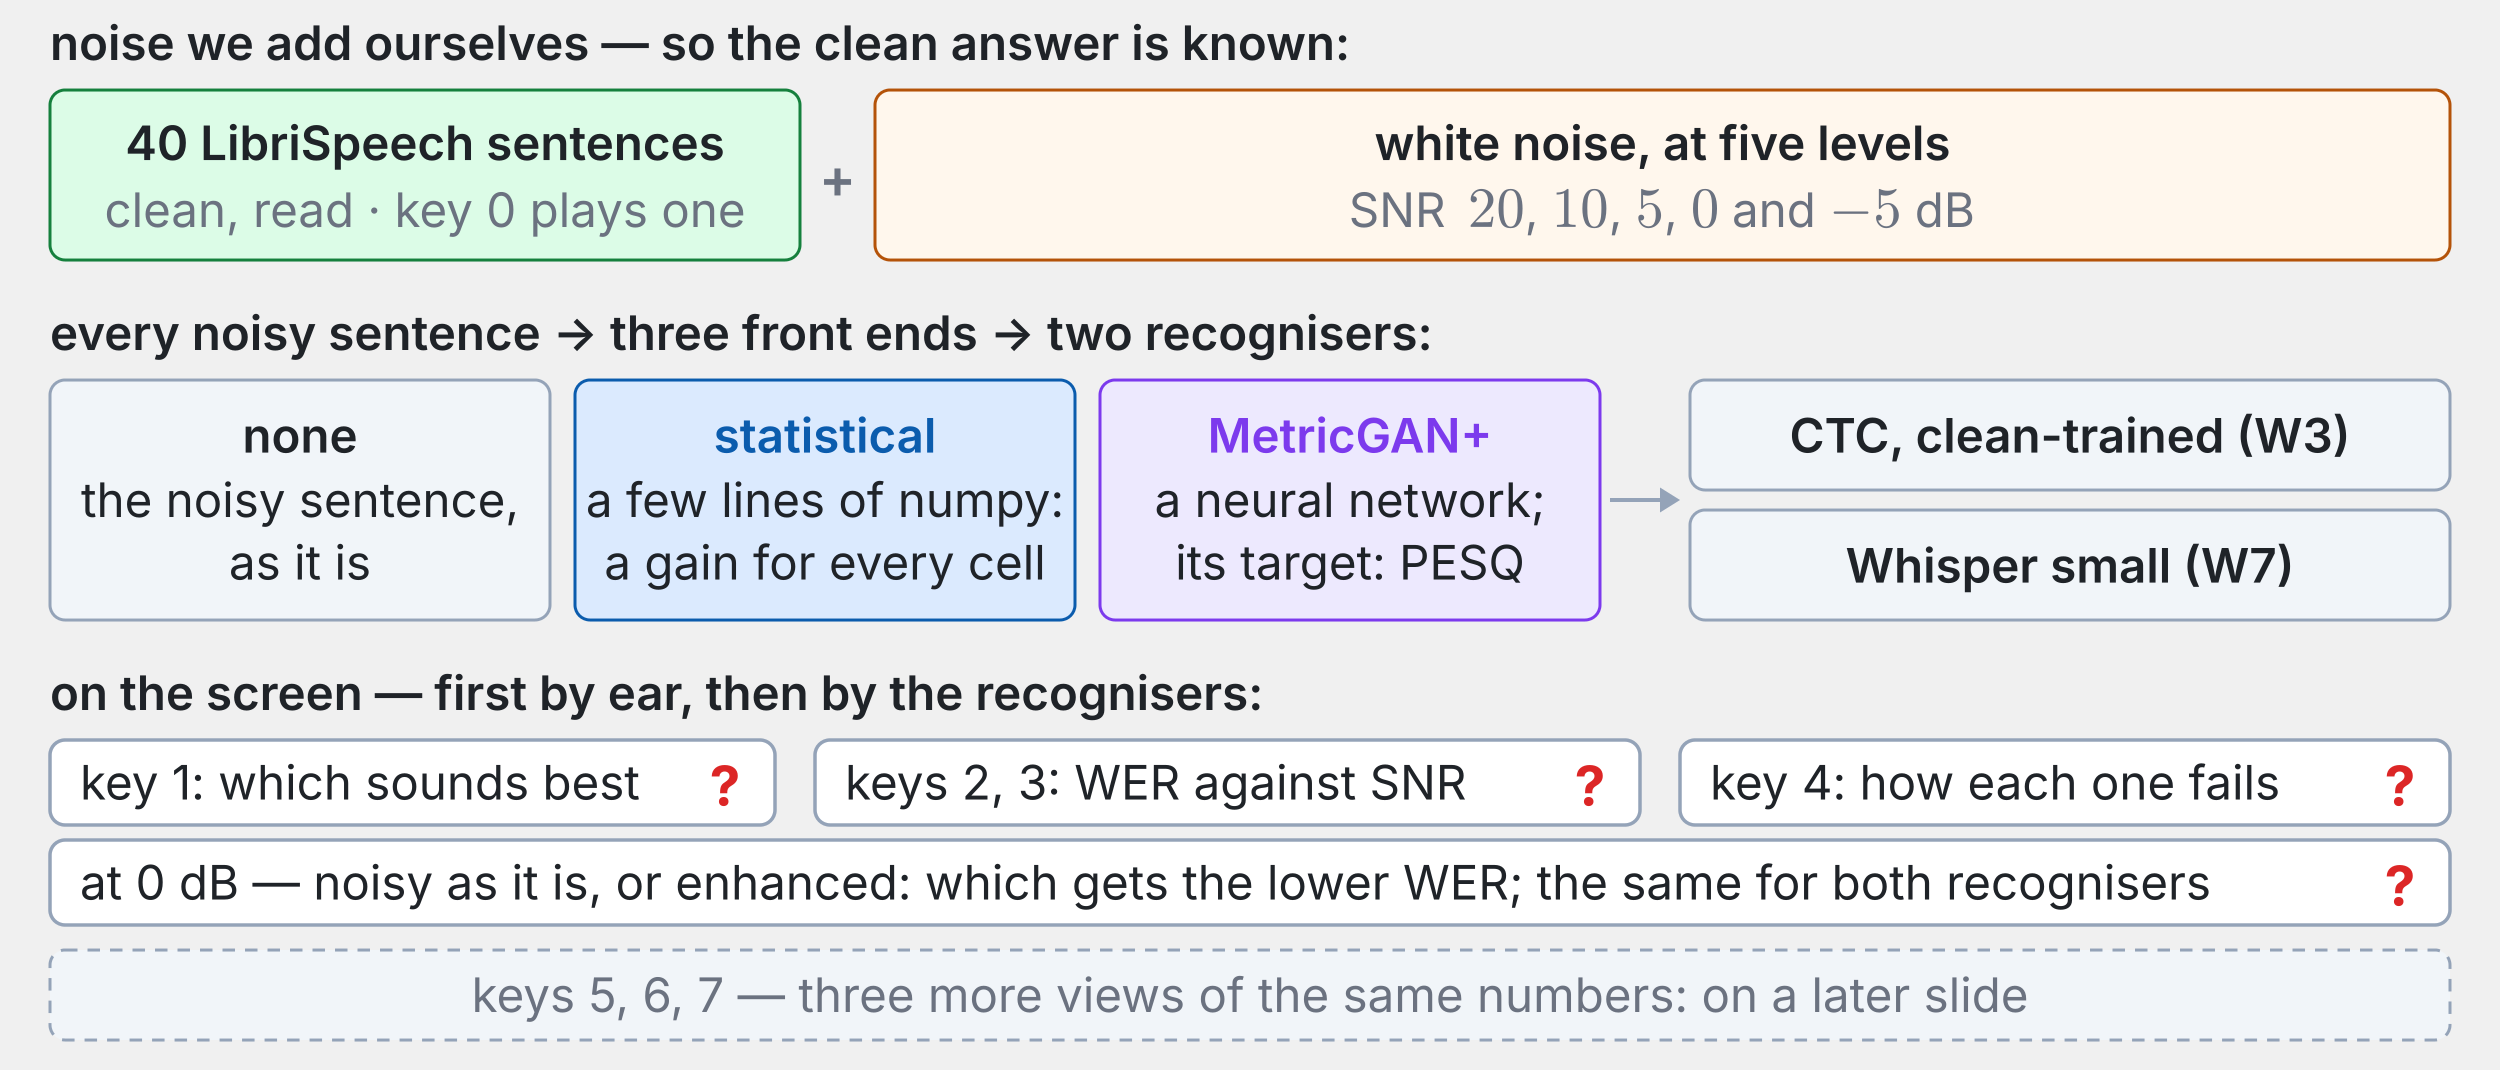
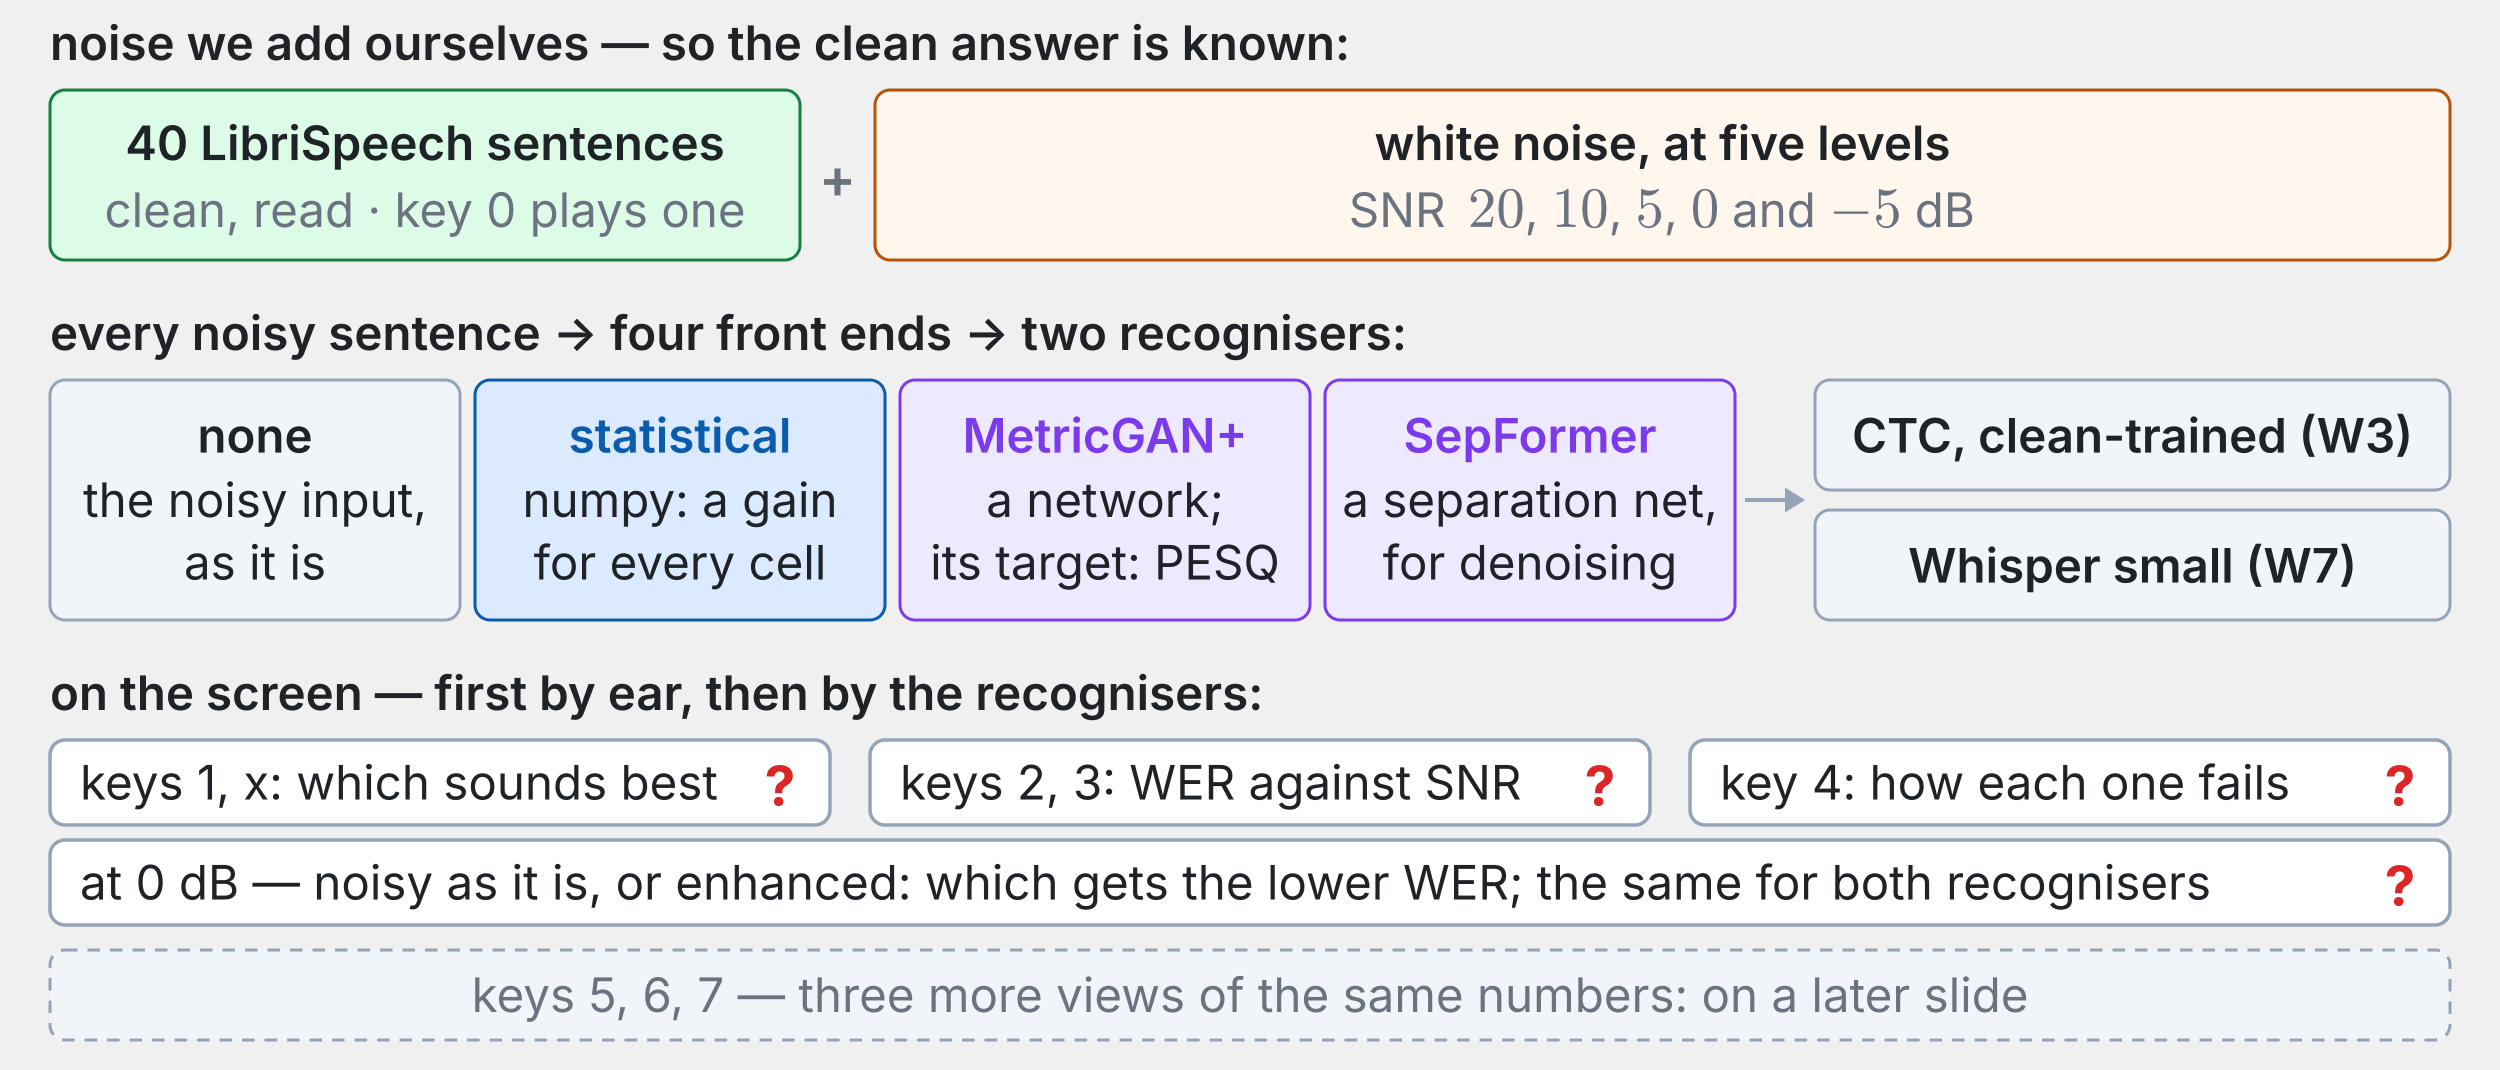
<svg xmlns="http://www.w3.org/2000/svg" xmlns:xlink="http://www.w3.org/1999/xlink" viewBox="0 0 1000 428" width="100%" role="img" font-family="system-ui,-apple-system,Segoe UI,sans-serif">
  <g class="fragment" data-fragment-index="0">
    <text x="20.0" y="24.0" font-size="19" font-weight="600" fill="#1f2328" text-anchor="start" dominant-baseline="auto">noise we add ourselves — so the clean answer is known:</text>
    <rect x="20.0" y="36.0" width="300.0" height="68.0" rx="6" fill="#dcfce7" stroke="#15803d" stroke-width="1.2" />
    <text x="170.0" y="57.0" font-size="19" font-weight="600" fill="#1f2328" text-anchor="middle" dominant-baseline="middle">40 LibriSpeech sentences</text>
    <text x="170.0" y="90.8" font-size="19" font-weight="400" fill="#6b7280" text-anchor="middle" dominant-baseline="auto">clean, read · key 0 plays one</text>
    <text x="335.0" y="71.0" font-size="22" font-weight="600" fill="#6b7280" text-anchor="middle" dominant-baseline="middle">+</text>
    <rect x="350.0" y="36.0" width="630.0" height="68.0" rx="6" fill="#fff7ed" stroke="#b45309" stroke-width="1.2" />
    <text x="665.0" y="57.0" font-size="19" font-weight="600" fill="#1f2328" text-anchor="middle" dominant-baseline="middle">white noise, at five levels</text>
    <text x="539.5" y="90.8" font-size="19" font-weight="400" fill="#6b7280" text-anchor="start" dominant-baseline="auto" textLength="42.5" lengthAdjust="spacing">SNR</text>
    <svg x="587.13" y="73.516" width="22.8" height="22.066" viewBox="0 0 22.8 22.066">
      <defs>
        <style type="text/css">*{stroke-linejoin: round; stroke-linecap: butt}</style>
      </defs>
      <g id="w10t74-figure_1">
        <g id="w10t74-patch_1">
          <path d="M 0 22.066  L 22.8 22.066  L 22.8 0  L 0 0  L 0 22.066  z " style="fill: none" />
        </g>
        <g id="w10t74-text_1">
          <g style="fill: #6b7280" transform="translate(0 17.32444) scale(0.228 -0.228)">
            <defs>
              <path id="w10t74-Cmr10-32" d="M 319 0  L 319 172  Q 319 188 331 206  L 1325 1306  Q 1550 1550 1690 1715  Q 1831 1881 1968 2097  Q 2106 2313 2186 2536  Q 2266 2759 2266 3009  Q 2266 3272 2169 3511  Q 2072 3750 1880 3894  Q 1688 4038 1416 4038  Q 1138 4038 916 3870  Q 694 3703 603 3438  Q 628 3444 672 3444  Q 816 3444 917 3347  Q 1019 3250 1019 3097  Q 1019 2950 917 2848  Q 816 2747 672 2747  Q 522 2747 420 2851  Q 319 2956 319 3097  Q 319 3338 409 3548  Q 500 3759 670 3923  Q 841 4088 1055 4175  Q 1269 4263 1509 4263  Q 1875 4263 2190 4108  Q 2506 3953 2690 3670  Q 2875 3388 2875 3009  Q 2875 2731 2753 2481  Q 2631 2231 2440 2026  Q 2250 1822 1953 1562  Q 1656 1303 1563 1216  L 838 519  L 1453 519  Q 1906 519 2211 526  Q 2516 534 2534 550  Q 2609 631 2688 1141  L 2875 1141  L 2694 0  L 319 0  z " transform="scale(0.015625)" />
              <path id="w10t74-Cmr10-30" d="M 1600 -141  Q 816 -141 533 504  Q 250 1150 250 2041  Q 250 2597 351 3087  Q 453 3578 754 3920  Q 1056 4263 1600 4263  Q 2022 4263 2290 4056  Q 2559 3850 2700 3523  Q 2841 3197 2892 2823  Q 2944 2450 2944 2041  Q 2944 1491 2842 1011  Q 2741 531 2444 195  Q 2147 -141 1600 -141  z M 1600 25  Q 1956 25 2131 390  Q 2306 756 2347 1200  Q 2388 1644 2388 2144  Q 2388 2625 2347 3031  Q 2306 3438 2132 3767  Q 1959 4097 1600 4097  Q 1238 4097 1063 3765  Q 888 3434 847 3029  Q 806 2625 806 2144  Q 806 1788 823 1472  Q 841 1156 916 820  Q 991 484 1158 254  Q 1325 25 1600 25  z " transform="scale(0.015625)" />
            </defs>
            <use xlink:href="#w10t74-Cmr10-32" transform="translate(0 0.390625)" />
            <use xlink:href="#w10t74-Cmr10-30" transform="translate(50 0.390625)" />
          </g>
        </g>
      </g>
    </svg>
    <text x="609.9" y="90.8" font-size="19" font-weight="400" fill="#6b7280" text-anchor="start" dominant-baseline="auto" textLength="5.6" lengthAdjust="spacing">,</text>
    <svg x="620.659" y="73.516" width="22.8" height="22.066" viewBox="0 0 22.8 22.066">
      <defs>
        <style type="text/css">*{stroke-linejoin: round; stroke-linecap: butt}</style>
      </defs>
      <g id="w10t75-figure_1">
        <g id="w10t75-patch_1">
          <path d="M 0 22.066  L 22.8 22.066  L 22.8 0  L 0 0  L 0 22.066  z " style="fill: none" />
        </g>
        <g id="w10t75-text_1">
          <g style="fill: #6b7280" transform="translate(0 17.32444) scale(0.228 -0.228)">
            <defs>
              <path id="w10t75-Cmr10-31" d="M 594 0  L 594 225  Q 1394 225 1394 428  L 1394 3788  Q 1063 3628 556 3628  L 556 3853  Q 1341 3853 1741 4263  L 1831 4263  Q 1853 4263 1873 4245  Q 1894 4228 1894 4206  L 1894 428  Q 1894 225 2694 225  L 2694 0  L 594 0  z " transform="scale(0.015625)" />
              <path id="w10t75-Cmr10-30" d="M 1600 -141  Q 816 -141 533 504  Q 250 1150 250 2041  Q 250 2597 351 3087  Q 453 3578 754 3920  Q 1056 4263 1600 4263  Q 2022 4263 2290 4056  Q 2559 3850 2700 3523  Q 2841 3197 2892 2823  Q 2944 2450 2944 2041  Q 2944 1491 2842 1011  Q 2741 531 2444 195  Q 2147 -141 1600 -141  z M 1600 25  Q 1956 25 2131 390  Q 2306 756 2347 1200  Q 2388 1644 2388 2144  Q 2388 2625 2347 3031  Q 2306 3438 2132 3767  Q 1959 4097 1600 4097  Q 1238 4097 1063 3765  Q 888 3434 847 3029  Q 806 2625 806 2144  Q 806 1788 823 1472  Q 841 1156 916 820  Q 991 484 1158 254  Q 1325 25 1600 25  z " transform="scale(0.015625)" />
            </defs>
            <use xlink:href="#w10t75-Cmr10-31" transform="translate(0 0.390625)" />
            <use xlink:href="#w10t75-Cmr10-30" transform="translate(50 0.390625)" />
          </g>
        </g>
      </g>
    </svg>
    <text x="643.5" y="90.8" font-size="19" font-weight="400" fill="#6b7280" text-anchor="start" dominant-baseline="auto" textLength="5.6" lengthAdjust="spacing">,</text>
    <svg x="654.188" y="73.516" width="11.4" height="22.066" viewBox="0 0 11.4 22.066">
      <defs>
        <style type="text/css">*{stroke-linejoin: round; stroke-linecap: butt}</style>
      </defs>
      <g id="w10t76-figure_1">
        <g id="w10t76-patch_1">
          <path d="M 0 22.066  L 11.4 22.066  L 11.4 0  L 0 0  L 0 22.066  z " style="fill: none" />
        </g>
        <g id="w10t76-text_1">
          <g style="fill: #6b7280" transform="translate(0 17.32444) scale(0.228 -0.228)">
            <defs>
              <path id="w10t76-Cmr10-35" d="M 556 728  Q 622 541 758 387  Q 894 234 1080 148  Q 1266 63 1466 63  Q 1928 63 2103 422  Q 2278 781 2278 1294  Q 2278 1516 2270 1667  Q 2263 1819 2228 1959  Q 2169 2184 2020 2353  Q 1872 2522 1656 2522  Q 1441 2522 1286 2456  Q 1131 2391 1034 2303  Q 938 2216 863 2119  Q 788 2022 769 2016  L 697 2016  Q 681 2016 657 2036  Q 634 2056 634 2075  L 634 4213  Q 634 4228 654 4245  Q 675 4263 697 4263  L 716 4263  Q 1147 4056 1631 4056  Q 2106 4056 2547 4263  L 2566 4263  Q 2588 4263 2606 4247  Q 2625 4231 2625 4213  L 2625 4153  Q 2625 4122 2613 4122  Q 2394 3831 2064 3668  Q 1734 3506 1381 3506  Q 1125 3506 856 3578  L 856 2369  Q 1069 2541 1236 2614  Q 1403 2688 1663 2688  Q 2016 2688 2295 2484  Q 2575 2281 2725 1954  Q 2875 1628 2875 1288  Q 2875 903 2686 575  Q 2497 247 2172 53  Q 1847 -141 1466 -141  Q 1150 -141 886 21  Q 622 184 470 459  Q 319 734 319 1044  Q 319 1188 412 1278  Q 506 1369 647 1369  Q 788 1369 883 1276  Q 978 1184 978 1044  Q 978 906 883 811  Q 788 716 647 716  Q 625 716 597 720  Q 569 725 556 728  z " transform="scale(0.015625)" />
            </defs>
            <use xlink:href="#w10t76-Cmr10-35" transform="translate(0 0.390625)" />
          </g>
        </g>
      </g>
    </svg>
    <text x="665.6" y="90.8" font-size="19" font-weight="400" fill="#6b7280" text-anchor="start" dominant-baseline="auto" textLength="5.6" lengthAdjust="spacing">,</text>
    <svg x="676.317" y="73.516" width="11.4" height="22.066" viewBox="0 0 11.4 22.066">
      <defs>
        <style type="text/css">*{stroke-linejoin: round; stroke-linecap: butt}</style>
      </defs>
      <g id="w10t77-figure_1">
        <g id="w10t77-patch_1">
          <path d="M 0 22.066  L 11.4 22.066  L 11.4 0  L 0 0  L 0 22.066  z " style="fill: none" />
        </g>
        <g id="w10t77-text_1">
          <g style="fill: #6b7280" transform="translate(0 17.32444) scale(0.228 -0.228)">
            <defs>
              <path id="w10t77-Cmr10-30" d="M 1600 -141  Q 816 -141 533 504  Q 250 1150 250 2041  Q 250 2597 351 3087  Q 453 3578 754 3920  Q 1056 4263 1600 4263  Q 2022 4263 2290 4056  Q 2559 3850 2700 3523  Q 2841 3197 2892 2823  Q 2944 2450 2944 2041  Q 2944 1491 2842 1011  Q 2741 531 2444 195  Q 2147 -141 1600 -141  z M 1600 25  Q 1956 25 2131 390  Q 2306 756 2347 1200  Q 2388 1644 2388 2144  Q 2388 2625 2347 3031  Q 2306 3438 2132 3767  Q 1959 4097 1600 4097  Q 1238 4097 1063 3765  Q 888 3434 847 3029  Q 806 2625 806 2144  Q 806 1788 823 1472  Q 841 1156 916 820  Q 991 484 1158 254  Q 1325 25 1600 25  z " transform="scale(0.015625)" />
            </defs>
            <use xlink:href="#w10t77-Cmr10-30" transform="translate(0 0.390625)" />
          </g>
        </g>
      </g>
    </svg>
    <text x="692.8" y="90.8" font-size="19" font-weight="400" fill="#6b7280" text-anchor="start" dominant-baseline="auto" textLength="33.6" lengthAdjust="spacing">and</text>
    <svg x="731.57" y="73.516" width="29.184" height="22.066" viewBox="0 0 29.184 22.066">
      <defs>
        <style type="text/css">*{stroke-linejoin: round; stroke-linecap: butt}</style>
      </defs>
      <g id="w10t78-figure_1">
        <g id="w10t78-patch_1">
          <path d="M 0 22.066  L 29.184 22.066  L 29.184 0  L 0 0  L 0 22.066  z " style="fill: none" />
        </g>
        <g id="w10t78-text_1">
          <g style="fill: #6b7280" transform="translate(0 17.32444) scale(0.228 -0.228)">
            <defs>
              <path id="w10t78-Cmsy10-a1" d="M 653 1472  Q 600 1472 565 1512  Q 531 1553 531 1600  Q 531 1647 565 1687  Q 600 1728 653 1728  L 4325 1728  Q 4375 1728 4408 1687  Q 4441 1647 4441 1600  Q 4441 1553 4408 1512  Q 4375 1472 4325 1472  L 653 1472  z " transform="scale(0.015625)" />
              <path id="w10t78-Cmr10-35" d="M 556 728  Q 622 541 758 387  Q 894 234 1080 148  Q 1266 63 1466 63  Q 1928 63 2103 422  Q 2278 781 2278 1294  Q 2278 1516 2270 1667  Q 2263 1819 2228 1959  Q 2169 2184 2020 2353  Q 1872 2522 1656 2522  Q 1441 2522 1286 2456  Q 1131 2391 1034 2303  Q 938 2216 863 2119  Q 788 2022 769 2016  L 697 2016  Q 681 2016 657 2036  Q 634 2056 634 2075  L 634 4213  Q 634 4228 654 4245  Q 675 4263 697 4263  L 716 4263  Q 1147 4056 1631 4056  Q 2106 4056 2547 4263  L 2566 4263  Q 2588 4263 2606 4247  Q 2625 4231 2625 4213  L 2625 4153  Q 2625 4122 2613 4122  Q 2394 3831 2064 3668  Q 1734 3506 1381 3506  Q 1125 3506 856 3578  L 856 2369  Q 1069 2541 1236 2614  Q 1403 2688 1663 2688  Q 2016 2688 2295 2484  Q 2575 2281 2725 1954  Q 2875 1628 2875 1288  Q 2875 903 2686 575  Q 2497 247 2172 53  Q 1847 -141 1466 -141  Q 1150 -141 886 21  Q 622 184 470 459  Q 319 734 319 1044  Q 319 1188 412 1278  Q 506 1369 647 1369  Q 788 1369 883 1276  Q 978 1184 978 1044  Q 978 906 883 811  Q 788 716 647 716  Q 625 716 597 720  Q 569 725 556 728  z " transform="scale(0.015625)" />
            </defs>
            <use xlink:href="#w10t78-Cmsy10-a1" transform="translate(0 0.390625)" />
            <use xlink:href="#w10t78-Cmr10-35" transform="translate(77.68555 0.390625)" />
          </g>
        </g>
      </g>
    </svg>
    <text x="765.9" y="90.8" font-size="19" font-weight="400" fill="#6b7280" text-anchor="start" dominant-baseline="auto" textLength="24.6" lengthAdjust="spacing">dB</text>
  </g>
  <g class="fragment" data-fragment-index="1">
-     <text x="20.0" y="140.0" font-size="19" font-weight="600" fill="#1f2328" text-anchor="start" dominant-baseline="auto">every noisy sentence → three front ends → two recognisers:</text>
-     <rect x="20.0" y="152.0" width="200.0" height="96.0" rx="6" fill="#f1f5f9" stroke="#94a3b8" stroke-width="1.2" />
-     <text x="120.0" y="174.0" font-size="19" font-weight="600" fill="#1f2328" text-anchor="middle" dominant-baseline="middle">none</text>
-     <text x="120.0" y="206.8" font-size="19" font-weight="400" fill="#1f2328" text-anchor="middle" dominant-baseline="auto">the noisy sentence,</text>
-     <text x="120.0" y="231.8" font-size="19" font-weight="400" fill="#1f2328" text-anchor="middle" dominant-baseline="auto">as it is</text>
-     <rect x="230.0" y="152.0" width="200.0" height="96.0" rx="6" fill="#dbeafe" stroke="#0b5cad" stroke-width="1.2" />
-     <text x="330.0" y="174.0" font-size="19" font-weight="600" fill="#0b5cad" text-anchor="middle" dominant-baseline="middle">statistical</text>
-     <text x="330.0" y="206.8" font-size="19" font-weight="400" fill="#1f2328" text-anchor="middle" dominant-baseline="auto">a few lines of numpy:</text>
-     <text x="330.0" y="231.8" font-size="19" font-weight="400" fill="#1f2328" text-anchor="middle" dominant-baseline="auto">a gain for every cell</text>
-     <rect x="440.0" y="152.0" width="200.0" height="96.0" rx="6" fill="#ede9fe" stroke="#7c3aed" stroke-width="1.2" />
-     <text x="540.0" y="174.0" font-size="19" font-weight="600" fill="#7c3aed" text-anchor="middle" dominant-baseline="middle">MetricGAN+</text>
-     <text x="540.0" y="206.8" font-size="19" font-weight="400" fill="#1f2328" text-anchor="middle" dominant-baseline="auto">a neural network;</text>
-     <text x="540.0" y="231.8" font-size="19" font-weight="400" fill="#1f2328" text-anchor="middle" dominant-baseline="auto">its target: PESQ</text>
-     <line x1="644.0" y1="200.0" x2="664.0" y2="200.0" stroke="#94a3b8" stroke-width="1.6" />
-     <polygon points="672.0,200.0 664.0,205.0 664.0,195.0" fill="#94a3b8" />
-     <rect x="676.0" y="152.0" width="304.0" height="44.0" rx="6" fill="#f1f5f9" stroke="#94a3b8" stroke-width="1.2" />
-     <text x="828.0" y="174.0" font-size="19" font-weight="600" fill="#1f2328" text-anchor="middle" dominant-baseline="middle">CTC, clean-trained (W3)</text>
-     <rect x="676.0" y="204.0" width="304.0" height="44.0" rx="6" fill="#f1f5f9" stroke="#94a3b8" stroke-width="1.2" />
-     <text x="828.0" y="226.0" font-size="19" font-weight="600" fill="#1f2328" text-anchor="middle" dominant-baseline="middle">Whisper small (W7)</text>
+     <text x="20.0" y="140.0" font-size="19" font-weight="600" fill="#1f2328" text-anchor="start" dominant-baseline="auto">every noisy sentence → four front ends → two recognisers:</text>
+     <rect x="20.0" y="152.0" width="164.0" height="96.0" rx="6" fill="#f1f5f9" stroke="#94a3b8" stroke-width="1.2" />
+     <text x="102.0" y="174.0" font-size="19" font-weight="600" fill="#1f2328" text-anchor="middle" dominant-baseline="middle">none</text>
+     <text x="102.0" y="206.8" font-size="19" font-weight="400" fill="#1f2328" text-anchor="middle" dominant-baseline="auto">the noisy input,</text>
+     <text x="102.0" y="231.8" font-size="19" font-weight="400" fill="#1f2328" text-anchor="middle" dominant-baseline="auto">as it is</text>
+     <rect x="190.0" y="152.0" width="164.0" height="96.0" rx="6" fill="#dbeafe" stroke="#0b5cad" stroke-width="1.2" />
+     <text x="272.0" y="174.0" font-size="19" font-weight="600" fill="#0b5cad" text-anchor="middle" dominant-baseline="middle">statistical</text>
+     <text x="272.0" y="206.8" font-size="19" font-weight="400" fill="#1f2328" text-anchor="middle" dominant-baseline="auto">numpy: a gain</text>
+     <text x="272.0" y="231.8" font-size="19" font-weight="400" fill="#1f2328" text-anchor="middle" dominant-baseline="auto">for every cell</text>
+     <rect x="360.0" y="152.0" width="164.0" height="96.0" rx="6" fill="#ede9fe" stroke="#7c3aed" stroke-width="1.2" />
+     <text x="442.0" y="174.0" font-size="19" font-weight="600" fill="#7c3aed" text-anchor="middle" dominant-baseline="middle">MetricGAN+</text>
+     <text x="442.0" y="206.8" font-size="19" font-weight="400" fill="#1f2328" text-anchor="middle" dominant-baseline="auto">a network;</text>
+     <text x="442.0" y="231.8" font-size="19" font-weight="400" fill="#1f2328" text-anchor="middle" dominant-baseline="auto">its target: PESQ</text>
+     <rect x="530.0" y="152.0" width="164.0" height="96.0" rx="6" fill="#ede9fe" stroke="#7c3aed" stroke-width="1.2" />
+     <text x="612.0" y="174.0" font-size="19" font-weight="600" fill="#7c3aed" text-anchor="middle" dominant-baseline="middle">SepFormer</text>
+     <text x="612.0" y="206.8" font-size="19" font-weight="400" fill="#1f2328" text-anchor="middle" dominant-baseline="auto">a separation net,</text>
+     <text x="612.0" y="231.8" font-size="19" font-weight="400" fill="#1f2328" text-anchor="middle" dominant-baseline="auto">for denoising</text>
+     <line x1="698.0" y1="200.0" x2="714.0" y2="200.0" stroke="#94a3b8" stroke-width="1.6" />
+     <polygon points="722.0,200.0 714.0,205.0 714.0,195.0" fill="#94a3b8" />
+     <rect x="726.0" y="152.0" width="254.0" height="44.0" rx="6" fill="#f1f5f9" stroke="#94a3b8" stroke-width="1.2" />
+     <text x="853.0" y="174.0" font-size="19" font-weight="600" fill="#1f2328" text-anchor="middle" dominant-baseline="middle">CTC, clean-trained (W3)</text>
+     <rect x="726.0" y="204.0" width="254.0" height="44.0" rx="6" fill="#f1f5f9" stroke="#94a3b8" stroke-width="1.2" />
+     <text x="853.0" y="226.0" font-size="19" font-weight="600" fill="#1f2328" text-anchor="middle" dominant-baseline="middle">Whisper small (W7)</text>
  </g>
  <g class="fragment" data-fragment-index="2">
    <text x="20.0" y="284.0" font-size="19" font-weight="600" fill="#1f2328" text-anchor="start" dominant-baseline="auto">on the screen — first by ear, then by the recognisers:</text>
-     <rect x="20.0" y="296.0" width="290.0" height="34.0" rx="6" fill="#ffffff" stroke="#94a3b8" stroke-width="1.4" />
-     <text x="32.0" y="319.8" font-size="19" font-weight="400" fill="#1f2328" text-anchor="start" dominant-baseline="auto">key 1: which sounds best</text>
-     <text x="290.0" y="314.0" font-size="22" font-weight="700" fill="#dc2626" text-anchor="middle" dominant-baseline="middle">?</text>
-     <rect x="326.0" y="296.0" width="330.0" height="34.0" rx="6" fill="#ffffff" stroke="#94a3b8" stroke-width="1.4" />
-     <text x="338.0" y="319.8" font-size="19" font-weight="400" fill="#1f2328" text-anchor="start" dominant-baseline="auto">keys 2, 3: WER against SNR</text>
-     <text x="636.0" y="314.0" font-size="22" font-weight="700" fill="#dc2626" text-anchor="middle" dominant-baseline="middle">?</text>
-     <rect x="672.0" y="296.0" width="308.0" height="34.0" rx="6" fill="#ffffff" stroke="#94a3b8" stroke-width="1.4" />
-     <text x="684.0" y="319.8" font-size="19" font-weight="400" fill="#1f2328" text-anchor="start" dominant-baseline="auto">key 4: how each one fails</text>
+     <rect x="20.0" y="296.0" width="312.0" height="34.0" rx="6" fill="#ffffff" stroke="#94a3b8" stroke-width="1.4" />
+     <text x="32.0" y="319.8" font-size="19" font-weight="400" fill="#1f2328" text-anchor="start" dominant-baseline="auto">keys 1, x: which sounds best</text>
+     <text x="312.0" y="314.0" font-size="22" font-weight="700" fill="#dc2626" text-anchor="middle" dominant-baseline="middle">?</text>
+     <rect x="348.0" y="296.0" width="312.0" height="34.0" rx="6" fill="#ffffff" stroke="#94a3b8" stroke-width="1.4" />
+     <text x="360.0" y="319.8" font-size="19" font-weight="400" fill="#1f2328" text-anchor="start" dominant-baseline="auto">keys 2, 3: WER against SNR</text>
+     <text x="640.0" y="314.0" font-size="22" font-weight="700" fill="#dc2626" text-anchor="middle" dominant-baseline="middle">?</text>
+     <rect x="676.0" y="296.0" width="304.0" height="34.0" rx="6" fill="#ffffff" stroke="#94a3b8" stroke-width="1.4" />
+     <text x="688.0" y="319.8" font-size="19" font-weight="400" fill="#1f2328" text-anchor="start" dominant-baseline="auto">key 4: how each one fails</text>
    <text x="960.0" y="314.0" font-size="22" font-weight="700" fill="#dc2626" text-anchor="middle" dominant-baseline="middle">?</text>
    <rect x="20.0" y="336.0" width="960.0" height="34.0" rx="6" fill="#ffffff" stroke="#94a3b8" stroke-width="1.4" />
    <text x="32.0" y="359.8" font-size="19" font-weight="400" fill="#1f2328" text-anchor="start" dominant-baseline="auto">at 0 dB — noisy as it is, or enhanced: which gets the lower WER; the same for both recognisers</text>
    <text x="960.0" y="354.0" font-size="22" font-weight="700" fill="#dc2626" text-anchor="middle" dominant-baseline="middle">?</text>
    <rect x="20.0" y="380.0" width="960.0" height="36.0" rx="6" fill="#f1f5f9" stroke="#94a3b8" stroke-width="1.2" stroke-dasharray="5 4" />
    <text x="500.0" y="404.8" font-size="19" font-weight="400" fill="#6b7280" text-anchor="middle" dominant-baseline="auto">keys 5, 6, 7 — three more views of the same numbers: on a later slide</text>
  </g>
</svg>
